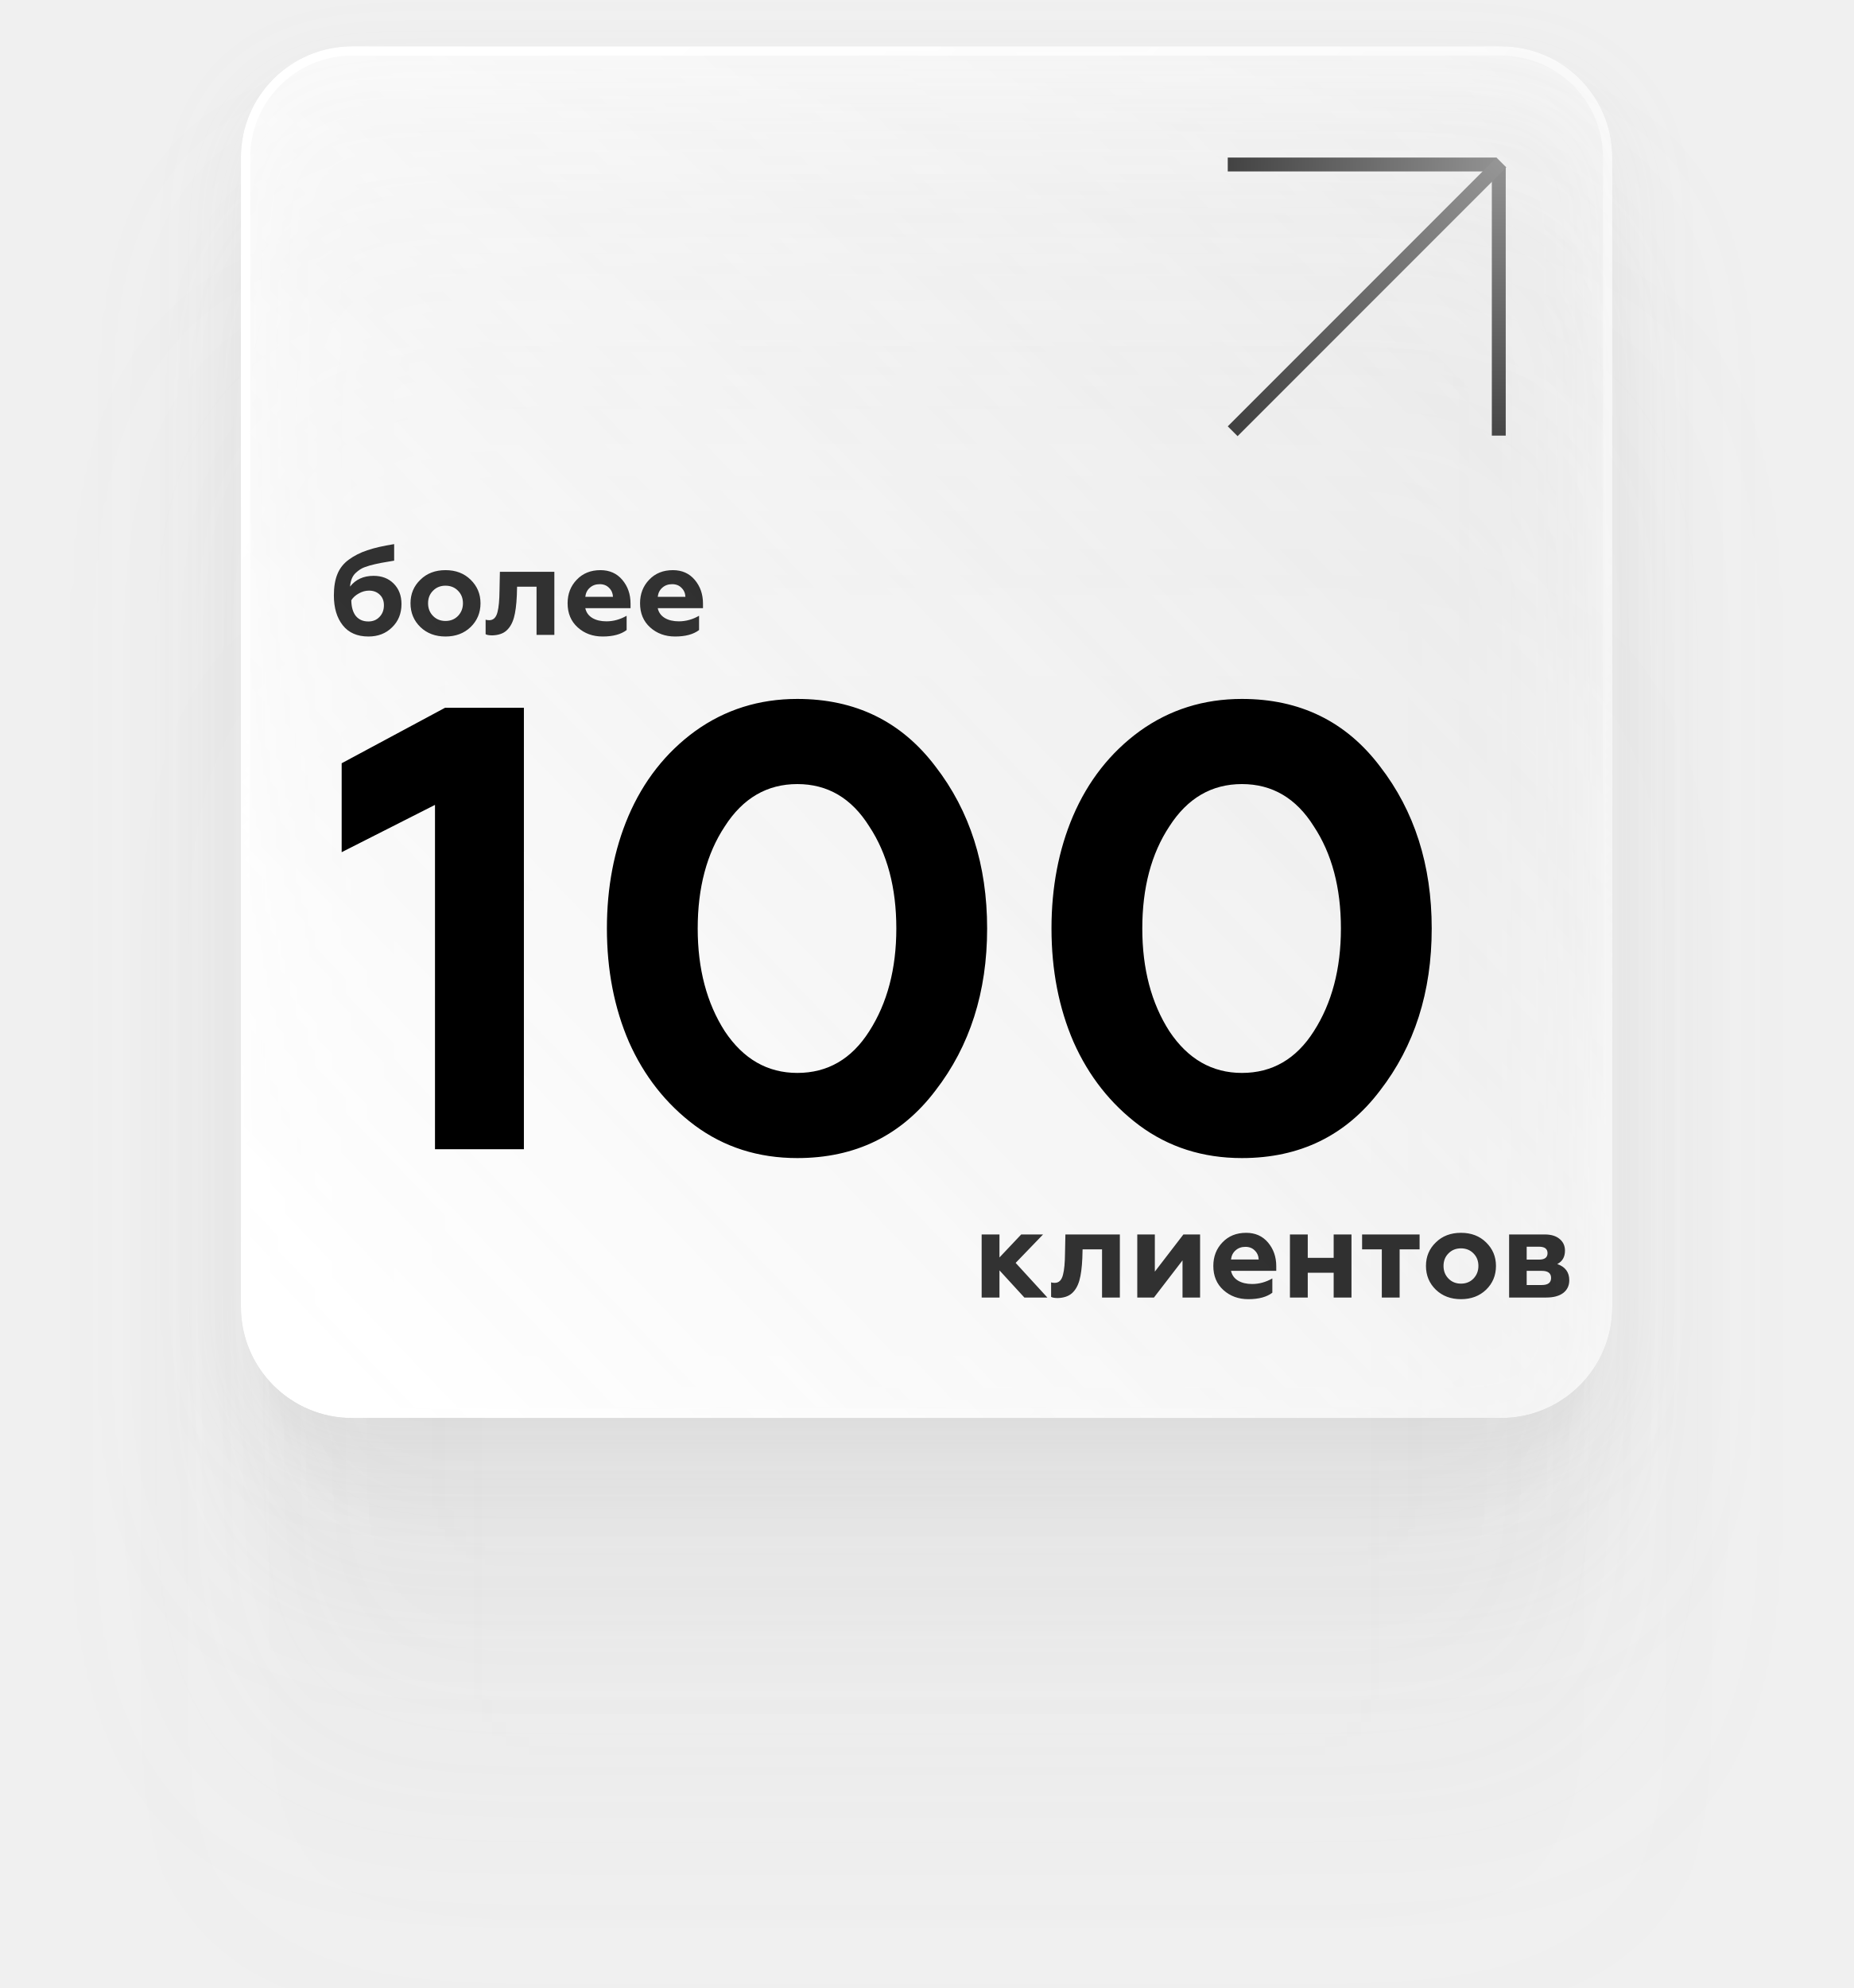
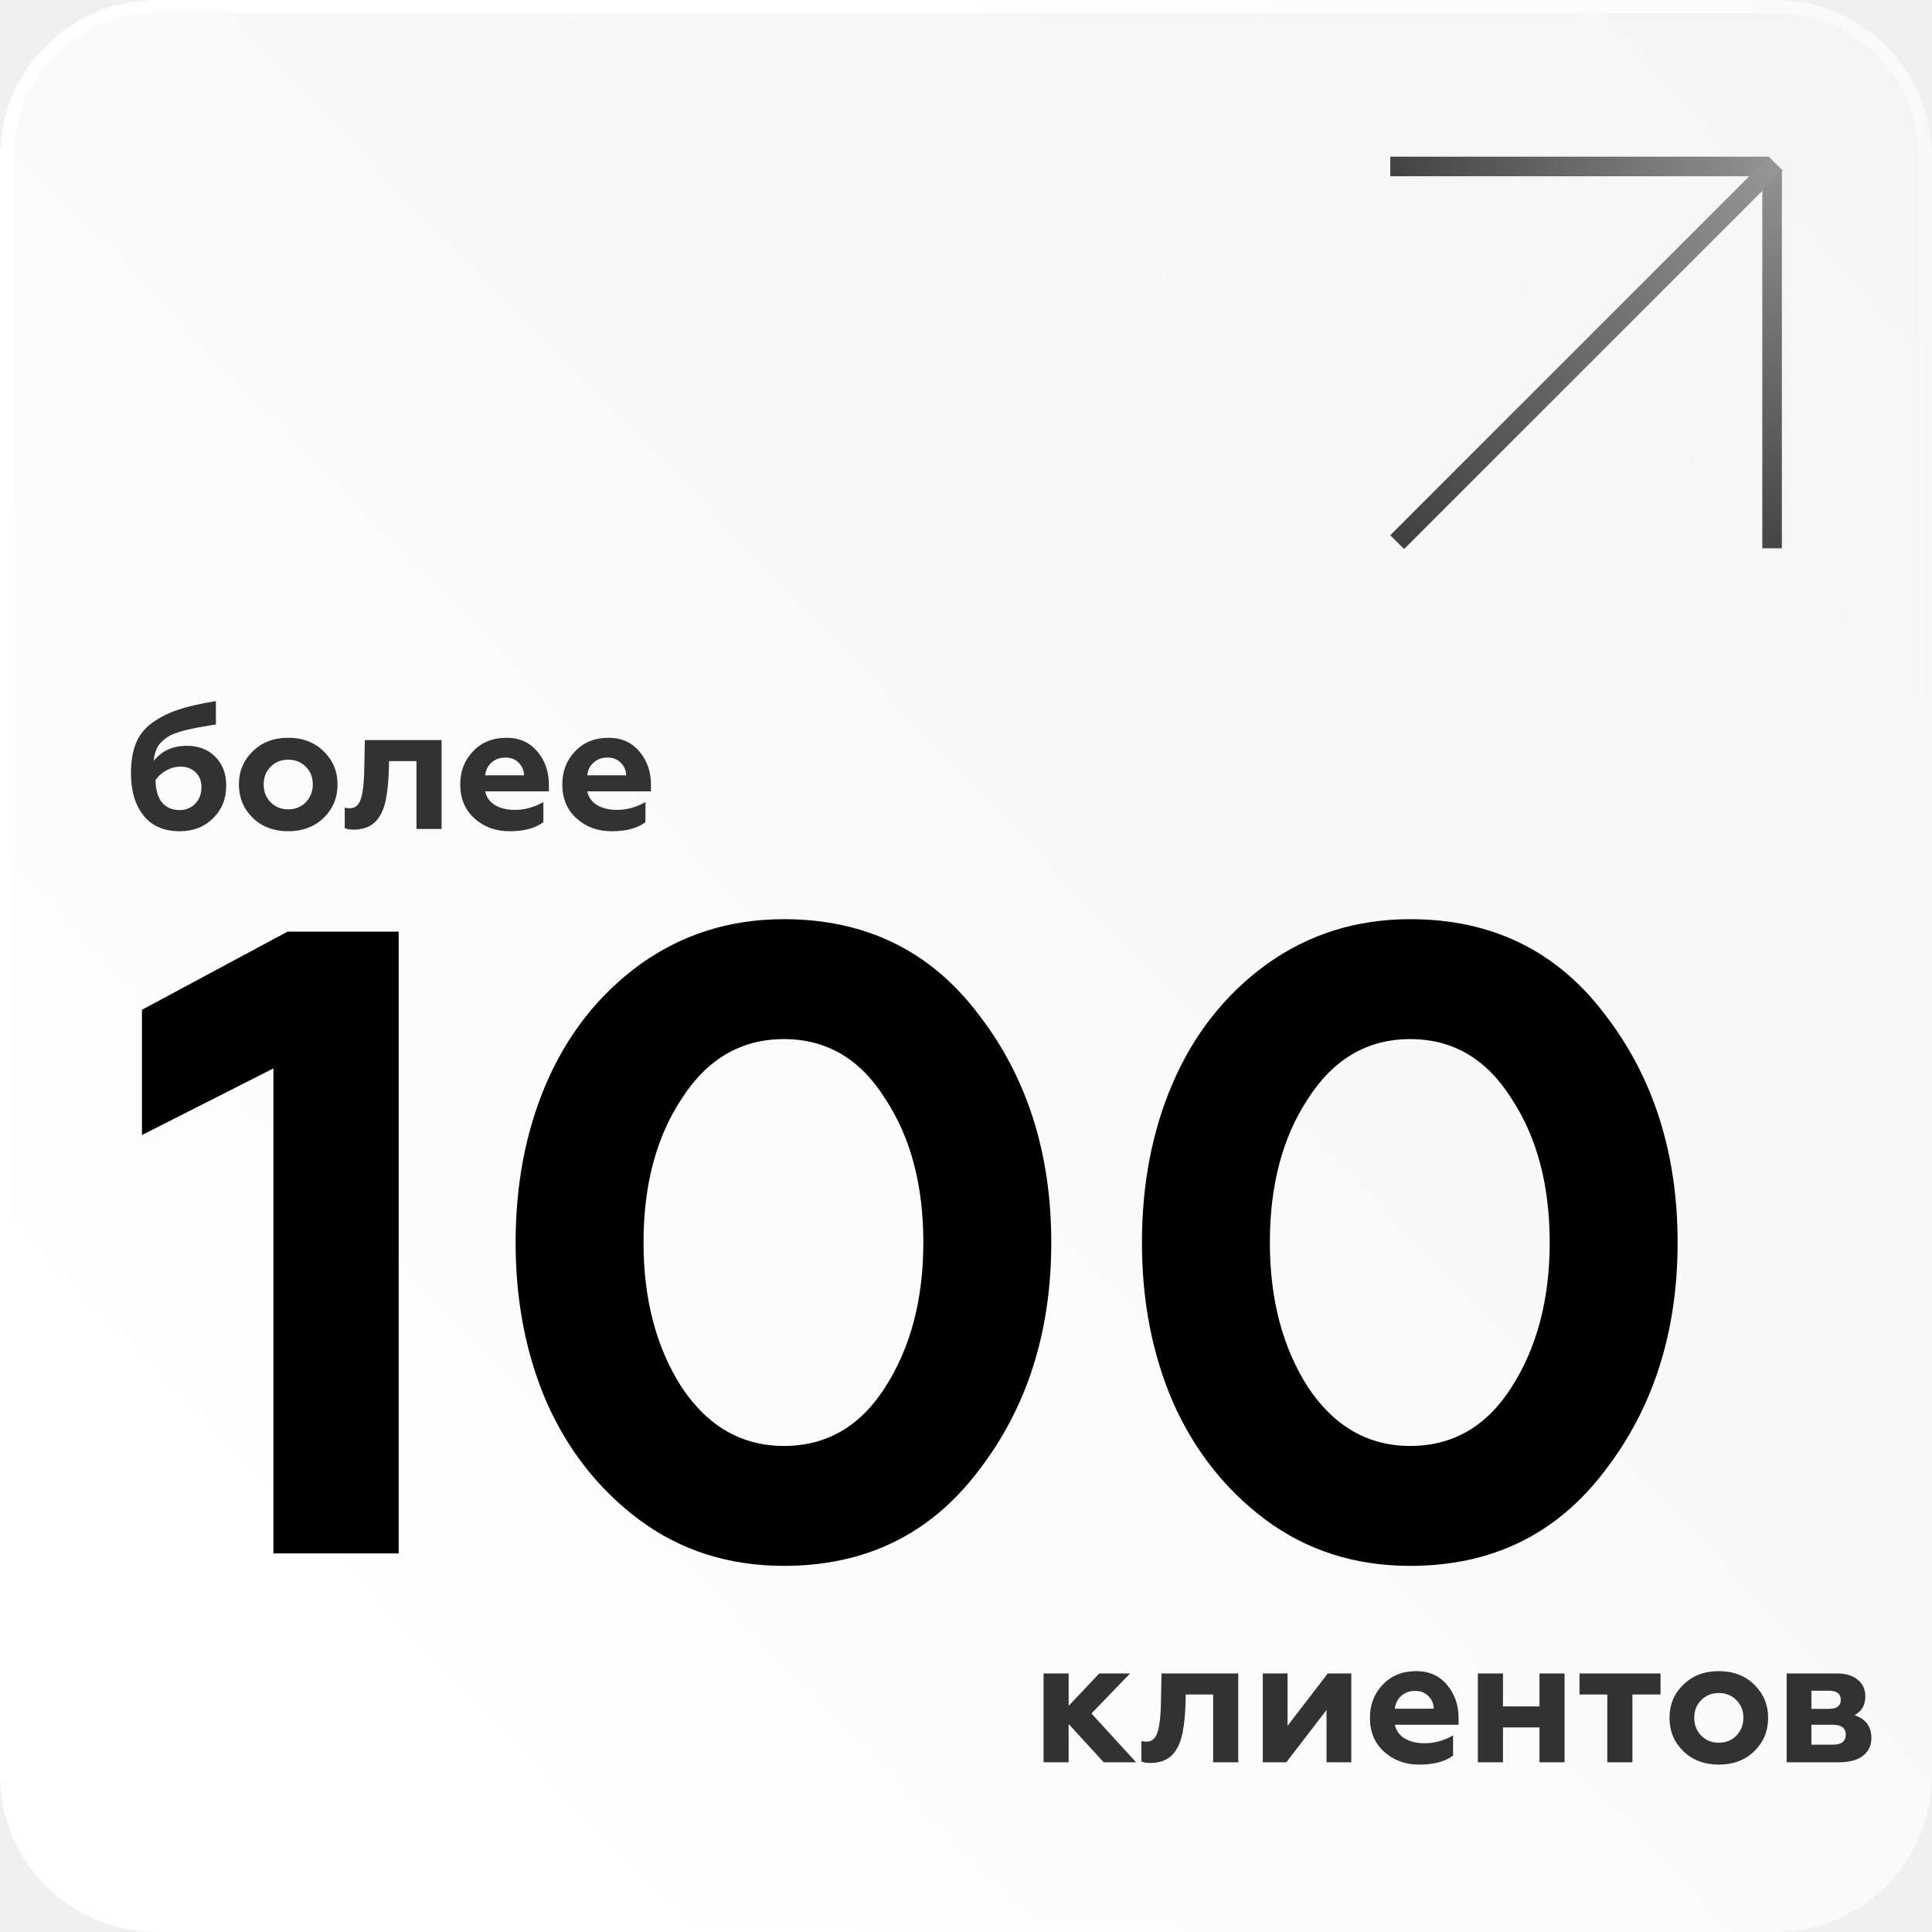
- <svg xmlns="http://www.w3.org/2000/svg" width="400" height="429" viewBox="0 0 400 429" fill="none">
-   <g filter="url(#filter0_dddd_451_64)">
-     <g clip-path="url(#clip0_451_64)">
-       <g filter="url(#filter1_b_451_64)">
-         <rect x="52" y="10" width="296" height="296" rx="24" fill="url(#paint0_linear_451_64)" />
-         <rect x="53" y="11" width="294" height="294" rx="23" stroke="url(#paint1_linear_451_64)" stroke-width="2" />
-       </g>
-       <path opacity="0.8" d="M215.728 280H211.882V266.389H215.728V271.353L220.42 266.389H225.139L219.22 272.526L226.066 280H221.102L215.728 274.135V280ZM237.867 269.608H233.666L233.612 271.517C233.521 273.535 233.312 275.127 232.984 276.29C232.639 277.509 232.093 278.445 231.348 279.1C230.62 279.736 229.611 280.073 228.32 280.109C227.647 280.109 227.165 280.027 226.874 279.864V276.727C227.074 276.8 227.338 276.836 227.665 276.836C228.556 276.836 229.147 276.254 229.438 275.09C229.711 274.054 229.857 272.49 229.875 270.399L229.957 266.389H241.713V280H237.867V269.608ZM249.073 280H245.472V266.389H249.264V274.408L255.428 266.389H259.029V280H255.237V271.981L249.073 280ZM269.442 280.355C267.314 280.355 265.523 279.7 264.069 278.391C262.614 277.081 261.886 275.345 261.886 273.181C261.886 271.162 262.541 269.471 263.85 268.107C265.16 266.725 266.869 266.034 268.978 266.034C270.942 266.034 272.515 266.734 273.697 268.135C274.879 269.535 275.47 271.235 275.47 273.235V274.245H265.705C265.905 275.154 266.405 275.854 267.205 276.345C268.024 276.836 269.042 277.081 270.26 277.081C271.77 277.081 273.224 276.681 274.625 275.881V278.963C273.406 279.891 271.679 280.355 269.442 280.355ZM265.705 271.79H271.679C271.642 271.008 271.361 270.362 270.833 269.853C270.324 269.326 269.651 269.062 268.815 269.062C267.96 269.062 267.251 269.317 266.687 269.826C266.123 270.317 265.796 270.971 265.705 271.79ZM282.269 280H278.423V266.389H282.269V271.435H287.861V266.389H291.707V280H287.861V274.654H282.269V280ZM302.099 280H298.253V269.608H293.998V266.389H306.409V269.608H302.099V280ZM311.574 273.181C311.574 274.272 311.929 275.181 312.638 275.908C313.347 276.636 314.248 277 315.339 277C316.43 277 317.33 276.636 318.039 275.908C318.748 275.163 319.103 274.254 319.103 273.181C319.103 272.09 318.748 271.19 318.039 270.48C317.33 269.753 316.43 269.389 315.339 269.389C314.248 269.389 313.347 269.753 312.638 270.48C311.929 271.19 311.574 272.09 311.574 273.181ZM307.783 273.181C307.783 271.162 308.492 269.471 309.911 268.107C311.311 266.725 313.12 266.034 315.339 266.034C317.557 266.034 319.367 266.725 320.767 268.107C322.185 269.489 322.894 271.18 322.894 273.181C322.894 275.217 322.185 276.927 320.767 278.309C319.348 279.673 317.539 280.355 315.339 280.355C313.138 280.355 311.329 279.673 309.911 278.309C308.492 276.927 307.783 275.217 307.783 273.181ZM333.751 280H325.731V266.389H333.423C334.805 266.389 335.878 266.716 336.642 267.371C337.406 268.007 337.787 268.844 337.787 269.88C337.787 271.244 337.233 272.208 336.124 272.772C337.851 273.372 338.715 274.536 338.715 276.263C338.715 277.427 338.278 278.345 337.406 279.018C336.533 279.673 335.314 280 333.751 280ZM329.523 274.245V277.3H332.796C334.123 277.3 334.787 276.79 334.787 275.772C334.787 274.754 334.123 274.245 332.796 274.245H329.523ZM329.523 269.035V271.817H332.196C333.414 271.817 334.023 271.353 334.023 270.426C334.023 269.498 333.414 269.035 332.196 269.035H329.523Z" fill="black" />
-       <path d="M113.079 248H93.889V173.69L73.746 183.898V164.708L96.067 152.731H113.079V248ZM172.098 249.905C163.66 249.905 156.265 247.546 149.914 242.828C143.744 238.201 139.026 232.213 135.76 224.863C132.584 217.514 130.996 209.348 130.996 200.365C130.996 191.474 132.539 183.399 135.624 176.14C138.89 168.518 143.699 162.394 150.05 157.767C156.492 153.139 163.841 150.826 172.098 150.826C184.619 150.826 194.554 155.68 201.904 165.388C209.344 175.006 213.064 186.665 213.064 200.365C213.064 214.066 209.344 225.725 201.904 235.343C194.554 245.051 184.619 249.905 172.098 249.905ZM156.447 222.55C160.439 228.538 165.656 231.532 172.098 231.532C178.631 231.532 183.802 228.538 187.613 222.55C191.515 216.47 193.465 209.076 193.465 200.365C193.465 191.564 191.515 184.215 187.613 178.317C183.802 172.238 178.631 169.199 172.098 169.199C165.565 169.199 160.348 172.238 156.447 178.317C152.545 184.215 150.594 191.564 150.594 200.365C150.594 209.076 152.545 216.47 156.447 222.55ZM268.058 249.905C259.62 249.905 252.225 247.546 245.874 242.828C239.704 238.201 234.986 232.213 231.72 224.863C228.544 217.514 226.956 209.348 226.956 200.365C226.956 191.474 228.499 183.399 231.584 176.14C234.85 168.518 239.659 162.394 246.01 157.767C252.452 153.139 259.801 150.826 268.058 150.826C280.579 150.826 290.514 155.68 297.864 165.388C305.304 175.006 309.024 186.665 309.024 200.365C309.024 214.066 305.304 225.725 297.864 235.343C290.514 245.051 280.579 249.905 268.058 249.905ZM252.407 222.55C256.399 228.538 261.616 231.532 268.058 231.532C274.591 231.532 279.763 228.538 283.573 222.55C287.475 216.47 289.426 209.076 289.426 200.365C289.426 191.564 287.475 184.215 283.573 178.317C279.763 172.238 274.591 169.199 268.058 169.199C261.525 169.199 256.308 172.238 252.407 178.317C248.505 184.215 246.555 191.564 246.555 200.365C246.555 209.076 248.505 216.47 252.407 222.55Z" fill="black" />
-       <path opacity="0.8" d="M80.629 124.262C82.411 124.262 83.856 124.816 84.966 125.926C86.093 127.053 86.657 128.526 86.657 130.344C86.657 132.399 85.975 134.081 84.611 135.391C83.284 136.7 81.593 137.355 79.538 137.355C77.119 137.355 75.273 136.554 74.001 134.954C72.709 133.336 72.064 131.181 72.064 128.49C72.064 126.653 72.318 125.116 72.828 123.88C73.337 122.625 74.155 121.589 75.282 120.77C76.446 119.916 77.774 119.243 79.265 118.752C80.738 118.243 82.674 117.797 85.075 117.415V120.988L83.629 121.234L82.211 121.479C81.829 121.552 81.402 121.643 80.929 121.752C80.22 121.898 79.447 122.125 78.61 122.434C78.028 122.652 77.437 123.034 76.837 123.58C76.092 124.234 75.664 125.235 75.555 126.58C76.774 125.035 78.465 124.262 80.629 124.262ZM79.51 134.109C80.492 134.109 81.293 133.781 81.911 133.127C82.547 132.472 82.865 131.636 82.865 130.617C82.865 129.653 82.565 128.89 81.965 128.326C81.365 127.744 80.592 127.453 79.647 127.453C78.901 127.453 78.174 127.653 77.465 128.053C76.755 128.435 76.21 128.926 75.828 129.526C75.846 130.999 76.174 132.136 76.81 132.936C77.465 133.718 78.365 134.109 79.51 134.109ZM92.395 130.181C92.395 131.272 92.75 132.181 93.459 132.908C94.168 133.636 95.068 134 96.159 134C97.251 134 98.151 133.636 98.86 132.908C99.569 132.163 99.924 131.254 99.924 130.181C99.924 129.09 99.569 128.19 98.86 127.48C98.151 126.753 97.251 126.389 96.159 126.389C95.068 126.389 94.168 126.753 93.459 127.48C92.75 128.19 92.395 129.09 92.395 130.181ZM88.604 130.181C88.604 128.162 89.313 126.471 90.731 125.107C92.132 123.725 93.941 123.034 96.159 123.034C98.378 123.034 100.187 123.725 101.588 125.107C103.006 126.489 103.715 128.18 103.715 130.181C103.715 132.217 103.006 133.927 101.588 135.309C100.169 136.673 98.36 137.355 96.159 137.355C93.959 137.355 92.15 136.673 90.731 135.309C89.313 133.927 88.604 132.217 88.604 130.181ZM115.808 126.608H111.608L111.553 128.517C111.462 130.535 111.253 132.127 110.926 133.29C110.58 134.509 110.035 135.445 109.289 136.1C108.562 136.736 107.553 137.073 106.262 137.109C105.589 137.109 105.107 137.027 104.816 136.864V133.727C105.016 133.8 105.28 133.836 105.607 133.836C106.498 133.836 107.089 133.254 107.38 132.09C107.653 131.054 107.798 129.49 107.816 127.399L107.898 123.389H119.654V137H115.808V126.608ZM130.069 137.355C127.942 137.355 126.15 136.7 124.696 135.391C123.241 134.081 122.513 132.345 122.513 130.181C122.513 128.162 123.168 126.471 124.477 125.107C125.787 123.725 127.496 123.034 129.605 123.034C131.569 123.034 133.142 123.734 134.324 125.135C135.506 126.535 136.097 128.235 136.097 130.235V131.245H126.332C126.532 132.154 127.032 132.854 127.832 133.345C128.651 133.836 129.669 134.081 130.887 134.081C132.397 134.081 133.852 133.681 135.252 132.881V135.963C134.033 136.891 132.306 137.355 130.069 137.355ZM126.332 128.79H132.306C132.269 128.008 131.988 127.362 131.46 126.853C130.951 126.326 130.278 126.062 129.442 126.062C128.587 126.062 127.878 126.317 127.314 126.826C126.75 127.317 126.423 127.971 126.332 128.79ZM145.705 137.355C143.578 137.355 141.787 136.7 140.332 135.391C138.877 134.081 138.15 132.345 138.15 130.181C138.15 128.162 138.804 126.471 140.114 125.107C141.423 123.725 143.132 123.034 145.242 123.034C147.206 123.034 148.779 123.734 149.961 125.135C151.143 126.535 151.734 128.235 151.734 130.235V131.245H141.968C142.169 132.154 142.669 132.854 143.469 133.345C144.287 133.836 145.305 134.081 146.524 134.081C148.033 134.081 149.488 133.681 150.888 132.881V135.963C149.67 136.891 147.942 137.355 145.705 137.355ZM141.968 128.79H147.942C147.906 128.008 147.624 127.362 147.097 126.853C146.587 126.326 145.915 126.062 145.078 126.062C144.223 126.062 143.514 126.317 142.95 126.826C142.387 127.317 142.059 127.971 141.968 128.79Z" fill="black" />
-       <line x1="265" y1="35.5" x2="323" y2="35.5" stroke="url(#paint2_linear_451_64)" stroke-width="3" />
-       <line x1="323.5" y1="36" x2="323.5" y2="94" stroke="url(#paint3_linear_451_64)" stroke-width="3" />
-       <line x1="324.061" y1="35.061" x2="266.061" y2="93.061" stroke="url(#paint4_linear_451_64)" stroke-width="3" />
+ <svg xmlns="http://www.w3.org/2000/svg" width="296" height="296" viewBox="0 0 296 296" fill="none">
+   <g clip-path="url(#clip0_451_64)">
+     <g filter="url(#filter0_b_451_64)">
+       <rect width="296" height="296" rx="24" fill="url(#paint0_linear_451_64)" />
+       <rect x="1" y="1" width="294" height="294" rx="23" stroke="url(#paint1_linear_451_64)" stroke-width="2" />
    </g>
+     <path opacity="0.8" d="M163.728 270H159.882V256.389H163.728V261.353L168.42 256.389H173.139L167.22 262.526L174.066 270H169.102L163.728 264.135V270ZM185.867 259.608H181.666L181.612 261.517C181.521 263.535 181.312 265.127 180.984 266.29C180.639 267.509 180.093 268.445 179.348 269.1C178.62 269.736 177.611 270.073 176.32 270.109C175.647 270.109 175.165 270.027 174.874 269.864V266.727C175.074 266.8 175.338 266.836 175.665 266.836C176.556 266.836 177.147 266.254 177.438 265.09C177.711 264.054 177.857 262.49 177.875 260.399L177.957 256.389H189.713V270H185.867V259.608ZM197.073 270H193.472V256.389H197.264V264.408L203.428 256.389H207.029V270H203.237V261.981L197.073 270ZM217.442 270.355C215.314 270.355 213.523 269.7 212.069 268.391C210.614 267.081 209.886 265.345 209.886 263.181C209.886 261.162 210.541 259.471 211.85 258.107C213.16 256.725 214.869 256.034 216.978 256.034C218.942 256.034 220.515 256.734 221.697 258.135C222.879 259.535 223.47 261.235 223.47 263.235V264.245H213.705C213.905 265.154 214.405 265.854 215.205 266.345C216.024 266.836 217.042 267.081 218.26 267.081C219.77 267.081 221.224 266.681 222.625 265.881V268.963C221.406 269.891 219.679 270.355 217.442 270.355ZM213.705 261.79H219.679C219.642 261.008 219.361 260.362 218.833 259.853C218.324 259.326 217.651 259.062 216.815 259.062C215.96 259.062 215.251 259.317 214.687 259.826C214.123 260.317 213.796 260.971 213.705 261.79ZM230.269 270H226.423V256.389H230.269V261.435H235.861V256.389H239.707V270H235.861V264.654H230.269V270ZM250.099 270H246.253V259.608H241.998V256.389H254.409V259.608H250.099V270ZM259.574 263.181C259.574 264.272 259.929 265.181 260.638 265.908C261.347 266.636 262.248 267 263.339 267C264.43 267 265.33 266.636 266.039 265.908C266.748 265.163 267.103 264.254 267.103 263.181C267.103 262.09 266.748 261.19 266.039 260.48C265.33 259.753 264.43 259.389 263.339 259.389C262.248 259.389 261.347 259.753 260.638 260.48C259.929 261.19 259.574 262.09 259.574 263.181ZM255.783 263.181C255.783 261.162 256.492 259.471 257.911 258.107C259.311 256.725 261.12 256.034 263.339 256.034C265.557 256.034 267.367 256.725 268.767 258.107C270.185 259.489 270.894 261.18 270.894 263.181C270.894 265.217 270.185 266.927 268.767 268.309C267.348 269.673 265.539 270.355 263.339 270.355C261.138 270.355 259.329 269.673 257.911 268.309C256.492 266.927 255.783 265.217 255.783 263.181ZM281.751 270H273.731V256.389H281.423C282.805 256.389 283.878 256.716 284.642 257.371C285.406 258.007 285.787 258.844 285.787 259.88C285.787 261.244 285.233 262.208 284.124 262.772C285.851 263.372 286.715 264.536 286.715 266.263C286.715 267.427 286.278 268.345 285.406 269.018C284.533 269.673 283.314 270 281.751 270ZM277.523 264.245V267.3H280.796C282.123 267.3 282.787 266.79 282.787 265.772C282.787 264.754 282.123 264.245 280.796 264.245H277.523ZM277.523 259.035V261.817H280.196C281.414 261.817 282.023 261.353 282.023 260.426C282.023 259.498 281.414 259.035 280.196 259.035H277.523Z" fill="black" />
+     <path d="M61.079 238H41.889V163.69L21.747 173.898V154.708L44.067 142.731H61.079V238ZM120.098 239.905C111.66 239.905 104.265 237.546 97.914 232.828C91.744 228.201 87.026 222.213 83.76 214.863C80.584 207.514 78.996 199.348 78.996 190.365C78.996 181.474 80.539 173.399 83.624 166.14C86.89 158.518 91.699 152.394 98.05 147.767C104.492 143.139 111.841 140.826 120.098 140.826C132.619 140.826 142.554 145.68 149.904 155.388C157.344 165.006 161.064 176.665 161.064 190.365C161.064 204.066 157.344 215.725 149.904 225.343C142.554 235.051 132.619 239.905 120.098 239.905ZM104.447 212.55C108.439 218.538 113.656 221.532 120.098 221.532C126.631 221.532 131.802 218.538 135.613 212.55C139.515 206.47 141.465 199.076 141.465 190.365C141.465 181.564 139.515 174.215 135.613 168.317C131.802 162.238 126.631 159.199 120.098 159.199C113.565 159.199 108.348 162.238 104.447 168.317C100.545 174.215 98.594 181.564 98.594 190.365C98.594 199.076 100.545 206.47 104.447 212.55ZM216.058 239.905C207.62 239.905 200.225 237.546 193.874 232.828C187.704 228.201 182.986 222.213 179.72 214.863C176.544 207.514 174.956 199.348 174.956 190.365C174.956 181.474 176.499 173.399 179.584 166.14C182.85 158.518 187.659 152.394 194.01 147.767C200.452 143.139 207.801 140.826 216.058 140.826C228.579 140.826 238.514 145.68 245.864 155.388C253.304 165.006 257.024 176.665 257.024 190.365C257.024 204.066 253.304 215.725 245.864 225.343C238.514 235.051 228.579 239.905 216.058 239.905ZM200.407 212.55C204.399 218.538 209.616 221.532 216.058 221.532C222.591 221.532 227.763 218.538 231.573 212.55C235.475 206.47 237.426 199.076 237.426 190.365C237.426 181.564 235.475 174.215 231.573 168.317C227.763 162.238 222.591 159.199 216.058 159.199C209.525 159.199 204.308 162.238 200.407 168.317C196.505 174.215 194.555 181.564 194.555 190.365C194.555 199.076 196.505 206.47 200.407 212.55Z" fill="black" />
+     <path opacity="0.8" d="M28.629 114.262C30.411 114.262 31.857 114.816 32.966 115.926C34.093 117.053 34.657 118.526 34.657 120.344C34.657 122.399 33.975 124.081 32.611 125.391C31.284 126.7 29.593 127.355 27.538 127.355C25.119 127.355 23.273 126.554 22 124.954C20.709 123.336 20.064 121.181 20.064 118.49C20.064 116.653 20.318 115.116 20.828 113.88C21.337 112.625 22.155 111.589 23.282 110.77C24.446 109.916 25.774 109.243 27.265 108.752C28.738 108.243 30.674 107.797 33.075 107.415V110.988L31.629 111.234L30.211 111.479C29.829 111.552 29.402 111.643 28.929 111.752C28.22 111.898 27.447 112.125 26.61 112.434C26.028 112.652 25.437 113.034 24.837 113.58C24.092 114.234 23.664 115.235 23.555 116.58C24.774 115.035 26.465 114.262 28.629 114.262ZM27.51 124.109C28.492 124.109 29.293 123.781 29.911 123.127C30.547 122.472 30.865 121.636 30.865 120.617C30.865 119.653 30.565 118.89 29.965 118.326C29.365 117.744 28.592 117.453 27.647 117.453C26.901 117.453 26.174 117.653 25.465 118.053C24.755 118.435 24.21 118.926 23.828 119.526C23.846 120.999 24.174 122.136 24.81 122.936C25.465 123.718 26.365 124.109 27.51 124.109ZM40.395 120.181C40.395 121.272 40.75 122.181 41.459 122.908C42.168 123.636 43.068 124 44.16 124C45.251 124 46.151 123.636 46.86 122.908C47.569 122.163 47.924 121.254 47.924 120.181C47.924 119.09 47.569 118.19 46.86 117.48C46.151 116.753 45.251 116.389 44.16 116.389C43.068 116.389 42.168 116.753 41.459 117.48C40.75 118.19 40.395 119.09 40.395 120.181ZM36.604 120.181C36.604 118.162 37.313 116.471 38.731 115.107C40.132 113.725 41.941 113.034 44.16 113.034C46.378 113.034 48.187 113.725 49.588 115.107C51.006 116.489 51.715 118.18 51.715 120.181C51.715 122.217 51.006 123.927 49.588 125.309C48.169 126.673 46.36 127.355 44.16 127.355C41.959 127.355 40.15 126.673 38.731 125.309C37.313 123.927 36.604 122.217 36.604 120.181ZM63.809 116.608H59.608L59.553 118.517C59.462 120.535 59.253 122.127 58.926 123.29C58.58 124.509 58.035 125.445 57.289 126.1C56.562 126.736 55.553 127.073 54.261 127.109C53.589 127.109 53.107 127.027 52.816 126.864V123.727C53.016 123.8 53.28 123.836 53.607 123.836C54.498 123.836 55.089 123.254 55.38 122.09C55.653 121.054 55.798 119.49 55.816 117.399L55.898 113.389H67.654V127H63.809V116.608ZM78.069 127.355C75.942 127.355 74.15 126.7 72.696 125.391C71.241 124.081 70.513 122.345 70.513 120.181C70.513 118.162 71.168 116.471 72.477 115.107C73.787 113.725 75.496 113.034 77.605 113.034C79.569 113.034 81.142 113.734 82.324 115.135C83.506 116.535 84.097 118.235 84.097 120.235V121.245H74.332C74.532 122.154 75.032 122.854 75.832 123.345C76.651 123.836 77.669 124.081 78.888 124.081C80.397 124.081 81.852 123.681 83.252 122.881V125.963C82.033 126.891 80.306 127.355 78.069 127.355ZM74.332 118.79H80.306C80.269 118.008 79.988 117.362 79.46 116.853C78.951 116.326 78.278 116.062 77.442 116.062C76.587 116.062 75.878 116.317 75.314 116.826C74.751 117.317 74.423 117.971 74.332 118.79ZM93.705 127.355C91.578 127.355 89.787 126.7 88.332 125.391C86.877 124.081 86.15 122.345 86.15 120.181C86.15 118.162 86.804 116.471 88.114 115.107C89.423 113.725 91.132 113.034 93.242 113.034C95.206 113.034 96.779 113.734 97.961 115.135C99.143 116.535 99.734 118.235 99.734 120.235V121.245H89.969C90.168 122.154 90.669 122.854 91.469 123.345C92.287 123.836 93.305 124.081 94.524 124.081C96.033 124.081 97.488 123.681 98.888 122.881V125.963C97.67 126.891 95.942 127.355 93.705 127.355ZM89.969 118.79H95.942C95.906 118.008 95.624 117.362 95.097 116.853C94.587 116.326 93.915 116.062 93.078 116.062C92.223 116.062 91.514 116.317 90.95 116.826C90.387 117.317 90.059 117.971 89.969 118.79Z" fill="black" />
+     <line x1="213" y1="25.5" x2="271" y2="25.5" stroke="url(#paint2_linear_451_64)" stroke-width="3" />
+     <line x1="271.5" y1="26" x2="271.5" y2="84" stroke="url(#paint3_linear_451_64)" stroke-width="3" />
+     <line x1="272.061" y1="25.061" x2="214.061" y2="83.061" stroke="url(#paint4_linear_451_64)" stroke-width="3" />
  </g>
  <defs>
-     <filter id="filter0_dddd_451_64" x="0" y="0" width="400" height="488" filterUnits="userSpaceOnUse" color-interpolation-filters="sRGB">
-       <feFlood flood-opacity="0" result="BackgroundImageFix" />
-       <feColorMatrix in="SourceAlpha" type="matrix" values="0 0 0 0 0 0 0 0 0 0 0 0 0 0 0 0 0 0 127 0" result="hardAlpha" />
-       <feOffset dy="8" />
-       <feGaussianBlur stdDeviation="9" />
-       <feColorMatrix type="matrix" values="0 0 0 0 0.596 0 0 0 0 0.596 0 0 0 0 0.596 0 0 0 0.1 0" />
-       <feBlend mode="normal" in2="BackgroundImageFix" result="effect1_dropShadow_451_64" />
-       <feColorMatrix in="SourceAlpha" type="matrix" values="0 0 0 0 0 0 0 0 0 0 0 0 0 0 0 0 0 0 127 0" result="hardAlpha" />
-       <feOffset dy="33" />
-       <feGaussianBlur stdDeviation="16.5" />
-       <feColorMatrix type="matrix" values="0 0 0 0 0.596 0 0 0 0 0.596 0 0 0 0 0.596 0 0 0 0.09 0" />
-       <feBlend mode="normal" in2="effect1_dropShadow_451_64" result="effect2_dropShadow_451_64" />
-       <feColorMatrix in="SourceAlpha" type="matrix" values="0 0 0 0 0 0 0 0 0 0 0 0 0 0 0 0 0 0 127 0" result="hardAlpha" />
-       <feOffset dy="73" />
-       <feGaussianBlur stdDeviation="22" />
-       <feColorMatrix type="matrix" values="0 0 0 0 0.596 0 0 0 0 0.596 0 0 0 0 0.596 0 0 0 0.05 0" />
-       <feBlend mode="normal" in2="effect2_dropShadow_451_64" result="effect3_dropShadow_451_64" />
-       <feColorMatrix in="SourceAlpha" type="matrix" values="0 0 0 0 0 0 0 0 0 0 0 0 0 0 0 0 0 0 127 0" result="hardAlpha" />
-       <feOffset dy="130" />
-       <feGaussianBlur stdDeviation="26" />
-       <feColorMatrix type="matrix" values="0 0 0 0 0.596 0 0 0 0 0.596 0 0 0 0 0.596 0 0 0 0.01 0" />
-       <feBlend mode="normal" in2="effect3_dropShadow_451_64" result="effect4_dropShadow_451_64" />
-       <feBlend mode="normal" in="SourceGraphic" in2="effect4_dropShadow_451_64" result="shape" />
-     </filter>
-     <filter id="filter1_b_451_64" x="22" y="-20" width="356" height="356" filterUnits="userSpaceOnUse" color-interpolation-filters="sRGB">
+     <filter id="filter0_b_451_64" x="-30" y="-30" width="356" height="356" filterUnits="userSpaceOnUse" color-interpolation-filters="sRGB">
      <feFlood flood-opacity="0" result="BackgroundImageFix" />
      <feGaussianBlur in="BackgroundImageFix" stdDeviation="15" />
      <feComposite in2="SourceAlpha" operator="in" result="effect1_backgroundBlur_451_64" />
      <feBlend mode="normal" in="SourceGraphic" in2="effect1_backgroundBlur_451_64" result="shape" />
    </filter>
-     <linearGradient id="paint0_linear_451_64" x1="61.731" y1="286.132" x2="348" y2="10" gradientUnits="userSpaceOnUse">
+     <linearGradient id="paint0_linear_451_64" x1="9.732" y1="276.132" x2="296" y2="-7.16293e-06" gradientUnits="userSpaceOnUse">
      <stop stop-color="white" />
      <stop offset="1" stop-color="white" stop-opacity="0.3" />
    </linearGradient>
-     <linearGradient id="paint1_linear_451_64" x1="52" y1="75.688" x2="296.91" y2="306" gradientUnits="userSpaceOnUse">
+     <linearGradient id="paint1_linear_451_64" x1="-1.85534e-06" y1="65.688" x2="244.91" y2="296" gradientUnits="userSpaceOnUse">
      <stop stop-color="white" />
      <stop offset="1" stop-color="white" stop-opacity="0" />
    </linearGradient>
-     <linearGradient id="paint2_linear_451_64" x1="263" y1="35" x2="328.5" y2="37" gradientUnits="userSpaceOnUse">
+     <linearGradient id="paint2_linear_451_64" x1="211" y1="25" x2="276.5" y2="27" gradientUnits="userSpaceOnUse">
      <stop stop-color="#404040" />
      <stop offset="1" stop-color="#999999" />
    </linearGradient>
-     <linearGradient id="paint3_linear_451_64" x1="322" y1="98" x2="324.5" y2="30" gradientUnits="userSpaceOnUse">
+     <linearGradient id="paint3_linear_451_64" x1="270" y1="88" x2="272.5" y2="20" gradientUnits="userSpaceOnUse">
      <stop stop-color="#404040" />
      <stop offset="1" stop-color="#999999" />
    </linearGradient>
-     <linearGradient id="paint4_linear_451_64" x1="265" y1="92" x2="327.5" y2="34" gradientUnits="userSpaceOnUse">
+     <linearGradient id="paint4_linear_451_64" x1="213" y1="82" x2="275.5" y2="24" gradientUnits="userSpaceOnUse">
      <stop stop-color="#404040" />
      <stop offset="1" stop-color="#999999" />
    </linearGradient>
    <clipPath id="clip0_451_64">
-       <rect x="52" y="10" width="296" height="296" rx="24" fill="white" />
+       <rect width="296" height="296" rx="24" fill="white" />
    </clipPath>
  </defs>
</svg>
